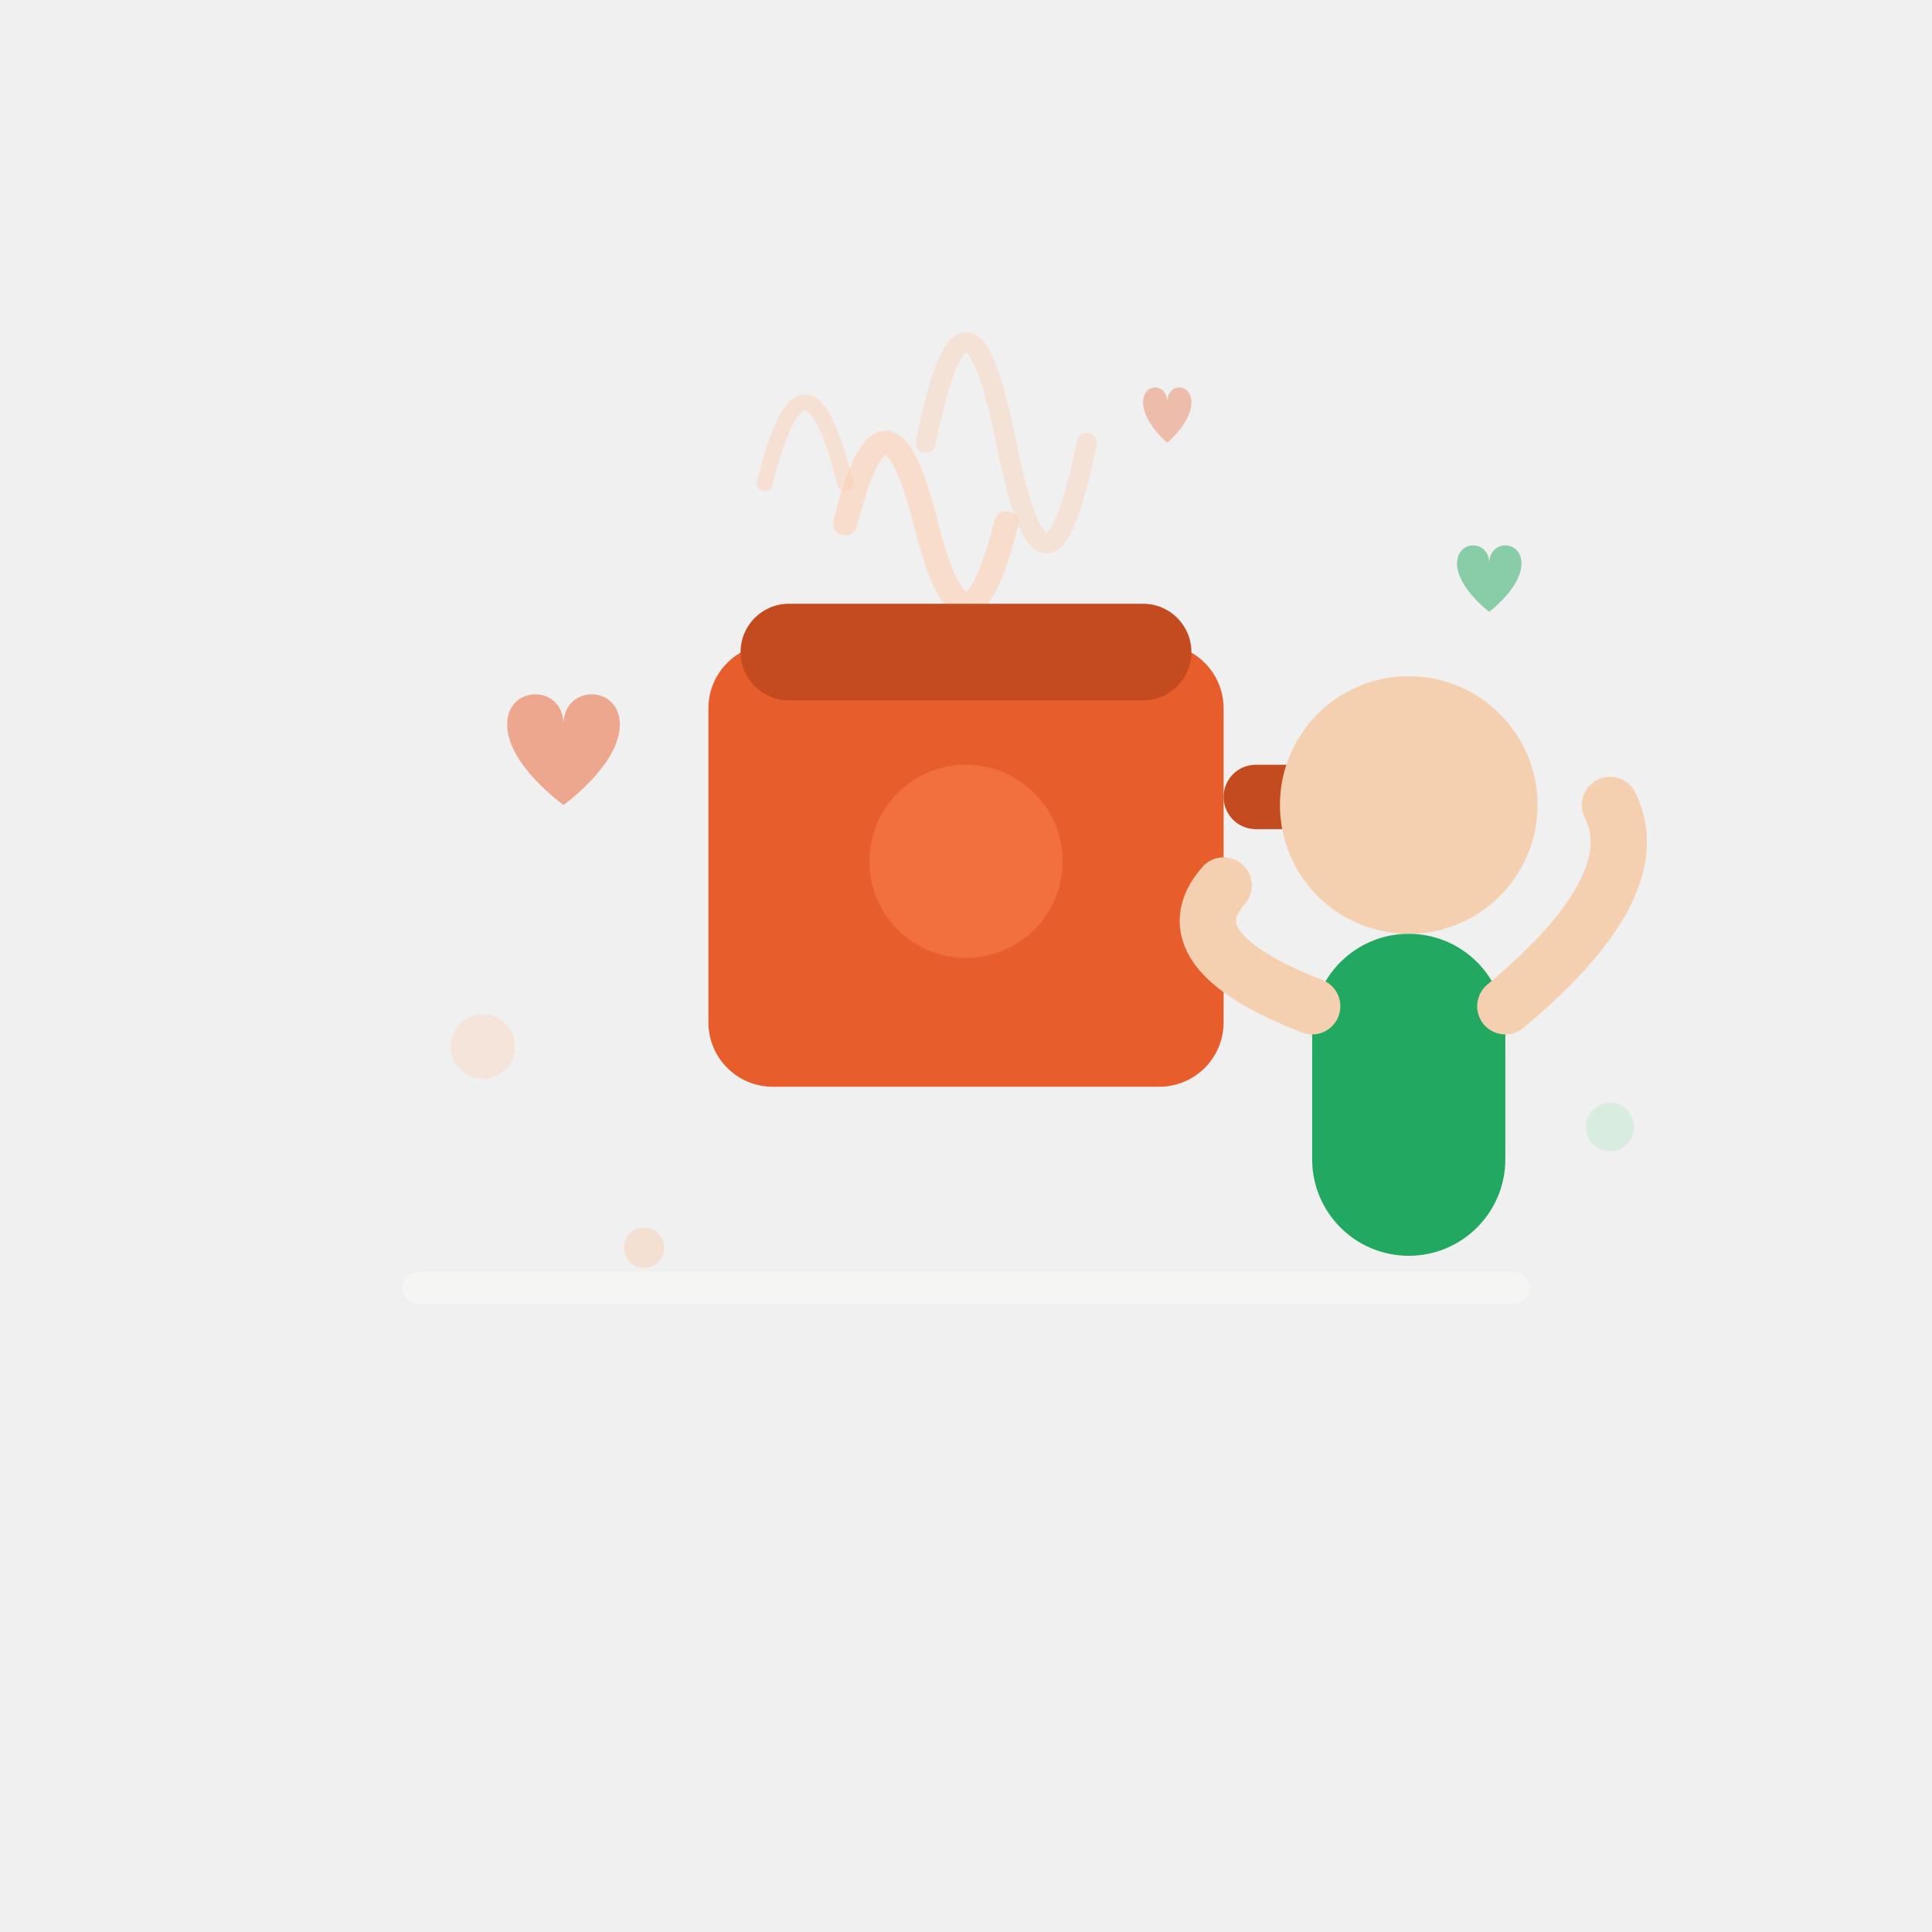
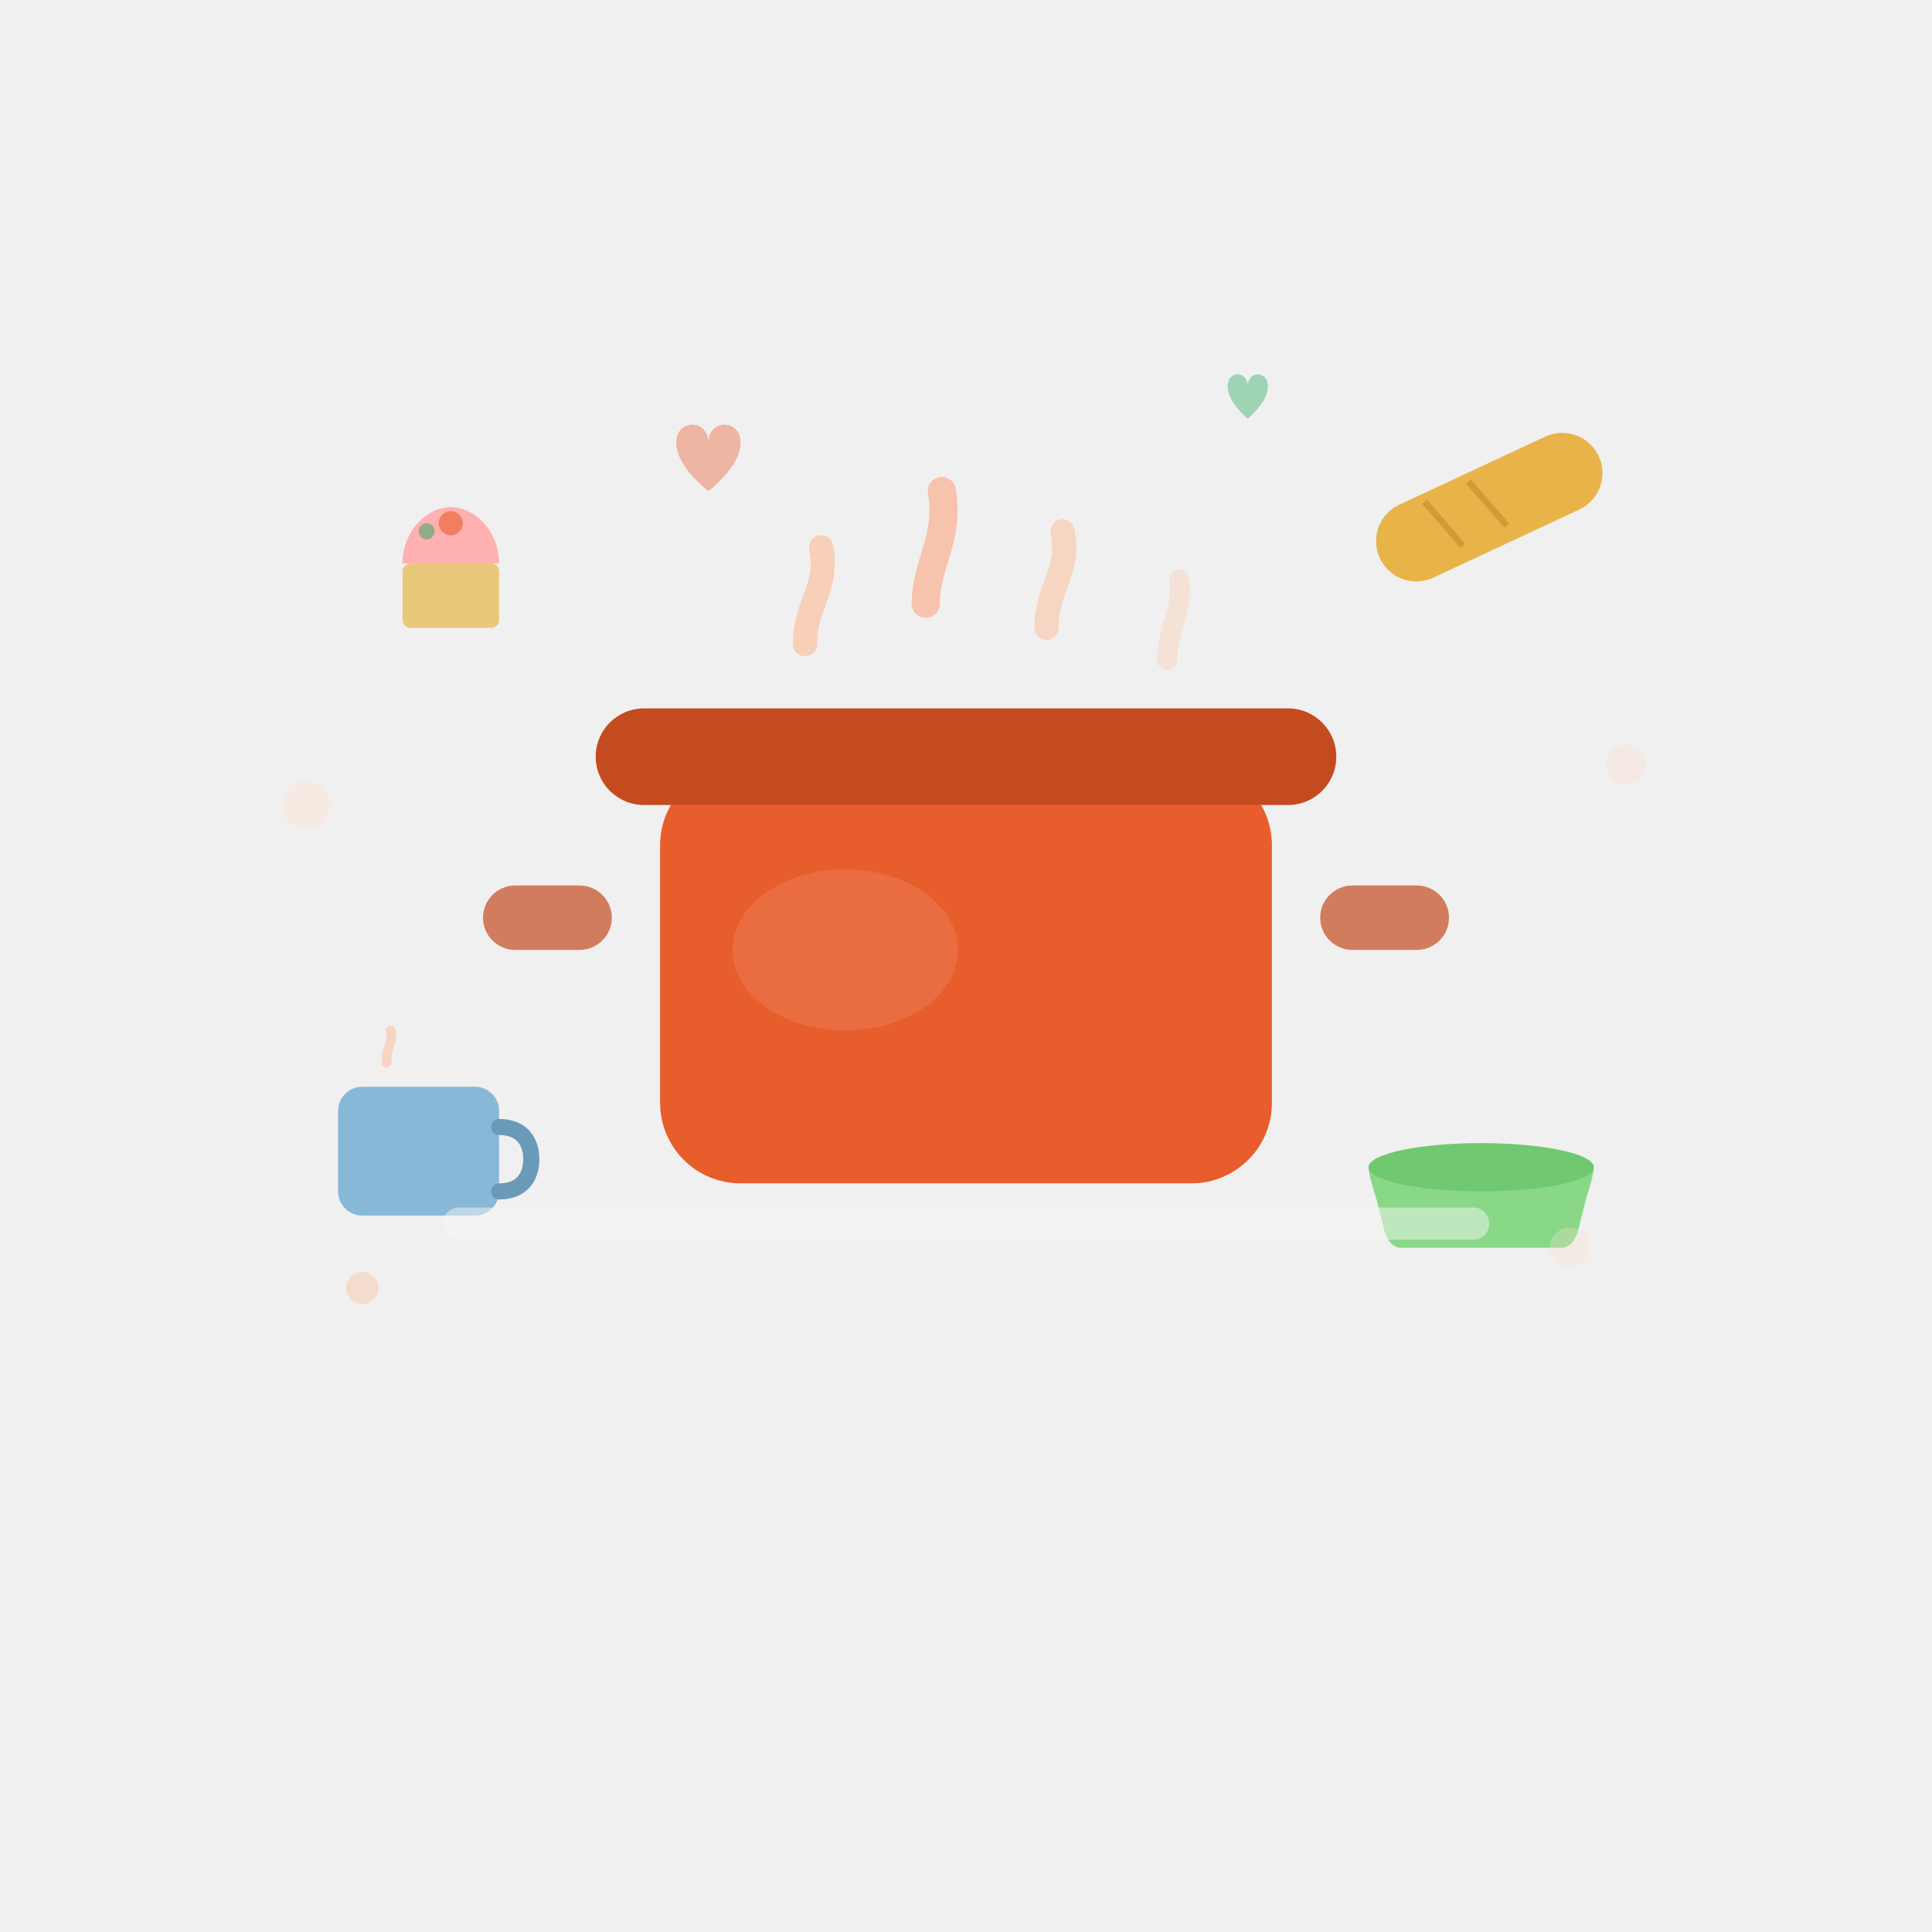
<svg xmlns="http://www.w3.org/2000/svg" width="240" height="240" viewBox="0 0 240 240" fill="none">
-   <path d="M105 65 Q110 45 115 65 Q120 85 125 65" stroke="#FFC9A8" stroke-width="3" stroke-linecap="round" fill="none" opacity="0.5" />
-   <path d="M115 55 Q120 30 125 55 Q130 80 135 55" stroke="#FFC9A8" stroke-width="2.5" stroke-linecap="round" fill="none" opacity="0.35" />
-   <path d="M95 60 Q100 40 105 60" stroke="#FFC9A8" stroke-width="2" stroke-linecap="round" fill="none" opacity="0.4" />
-   <rect x="88" y="80" width="64" height="55" rx="8" fill="#E85D2C" />
-   <rect x="92" y="75" width="56" height="12" rx="6" fill="#C44A1F" />
-   <rect x="152" y="95" width="18" height="8" rx="4" fill="#C44A1F" />
-   <circle cx="120" cy="107" r="12" fill="#FF8C5A" opacity="0.4" />
-   <circle cx="175" cy="100" r="16" fill="#F5D0B0" />
-   <rect x="163" y="116" width="24" height="40" rx="12" fill="#22A860" />
-   <path d="M163 125 Q145 118 152 110" stroke="#F5D0B0" stroke-width="7" stroke-linecap="round" fill="none" />
-   <path d="M187 125 Q205 110 200 100" stroke="#F5D0B0" stroke-width="7" stroke-linecap="round" fill="none" />
-   <path d="M70 90 C70 85 77 85 77 90 C77 95 70 100 70 100 C70 100 63 95 63 90 C63 85 70 85 70 90Z" fill="#E85D2C" opacity="0.5" />
-   <path d="M185 70 C185 67 189 67 189 70 C189 73 185 76 185 76 C185 76 181 73 181 70 C181 67 185 67 185 70Z" fill="#22A860" opacity="0.5" />
-   <path d="M145 50 C145 47.5 148 47.5 148 50 C148 52.5 145 55 145 55 C145 55 142 52.5 142 50 C142 47.5 145 47.5 145 50Z" fill="#E85D2C" opacity="0.35" />
-   <circle cx="60" cy="130" r="4" fill="#FFC9A8" opacity="0.3" />
-   <circle cx="200" cy="140" r="3" fill="#A3E4BD" opacity="0.3" />
-   <circle cx="80" cy="155" r="2.5" fill="#FFAD7D" opacity="0.25" />
-   <rect x="50" y="158" width="140" height="4" rx="2" fill="#F5F5F4" />
+   <rect x="82" y="95" width="76" height="52" rx="10" fill="#E85D2C" />
+   <rect x="74" y="88" width="92" height="12" rx="6" fill="#C44A1F" />
+   <rect x="60" y="110" width="16" height="8" rx="4" fill="#C44A1F" opacity="0.7" />
+   <rect x="164" y="110" width="16" height="8" rx="4" fill="#C44A1F" opacity="0.7" />
+   <ellipse cx="105" cy="118" rx="14" ry="10" fill="white" opacity="0.1" />
+   <path d="M100 80c0-5 3-7 2-12" stroke="#FFAD7D" stroke-width="3" stroke-linecap="round" opacity="0.5" />
+   <path d="M115 75c0-5 3-8 2-14" stroke="#FF8C5A" stroke-width="3.5" stroke-linecap="round" opacity="0.45" />
+   <path d="M130 78c0-5 3-7 2-12" stroke="#FFAD7D" stroke-width="3" stroke-linecap="round" opacity="0.4" />
+   <path d="M145 82c0-4 2-6 1.5-10" stroke="#FFC9A8" stroke-width="2.5" stroke-linecap="round" opacity="0.35" />
+   <path d="M50 70c0-4 3-7 6-7s6 3 6 7H50z" fill="#FFB0B0" />
+   <rect x="50" y="70" width="12" height="8" rx="1" fill="#E8C87A" />
+   <circle cx="56" cy="65" r="1.5" fill="#E85D2C" opacity="0.6" />
+   <circle cx="53" cy="66" r="1" fill="#22A860" opacity="0.5" />
+   <rect x="170" y="58" width="30" height="10" rx="5" fill="#E8B44A" transform="rotate(-25 185 63)" />
+   <line x1="178" y1="59" x2="180" y2="66" stroke="#C08020" stroke-width="0.8" opacity="0.5" transform="rotate(-25 185 63)" />
+   <line x1="184" y1="59" x2="186" y2="66" stroke="#C08020" stroke-width="0.8" opacity="0.5" transform="rotate(-25 185 63)" />
+   <rect x="42" y="135" width="20" height="16" rx="3" fill="#88B8D8" />
+   <path d="M62 140c3 0 4 2 4 4s-1 4-4 4" fill="none" stroke="#6A9AB8" stroke-width="2" stroke-linecap="round" />
+   <path d="M48 132c0-2 1-3 .5-4" stroke="#FFAD7D" stroke-width="1.2" stroke-linecap="round" opacity="0.4" />
+   <path d="M170 145h28c0 0 0 1-1 4l-1 4c-.3 1-1 2-2 2h-20c-1 0-1.7-1-2-2l-1-4c-1-3-1-4-1-4z" fill="#88D888" />
+   <ellipse cx="184" cy="145" rx="14" ry="3" fill="#70C870" />
+   <path d="M88 55 C88 52 92 52 92 55 C92 58 88 61 88 61 C88 61 84 58 84 55 C84 52 88 52 88 55Z" fill="#E85D2C" opacity="0.4" />
+   <path d="M155 48 C155 46 157.5 46 157.5 48 C157.5 50 155 52 155 52 C155 52 152.5 50 152.5 48 C152.5 46 155 46 155 48Z" fill="#22A860" opacity="0.4" />
+   <rect x="55" y="150" width="130" height="4" rx="2" fill="#F5F5F4" opacity="0.5" />
+   <circle cx="38" cy="100" r="3" fill="#FFE0CC" opacity="0.4" />
+   <circle cx="202" cy="95" r="2.5" fill="#FFE0CC" opacity="0.35" />
+   <circle cx="45" cy="160" r="2" fill="#FFAD7D" opacity="0.3" />
+   <circle cx="195" cy="155" r="2.5" fill="#FFE0CC" opacity="0.3" />
</svg>
